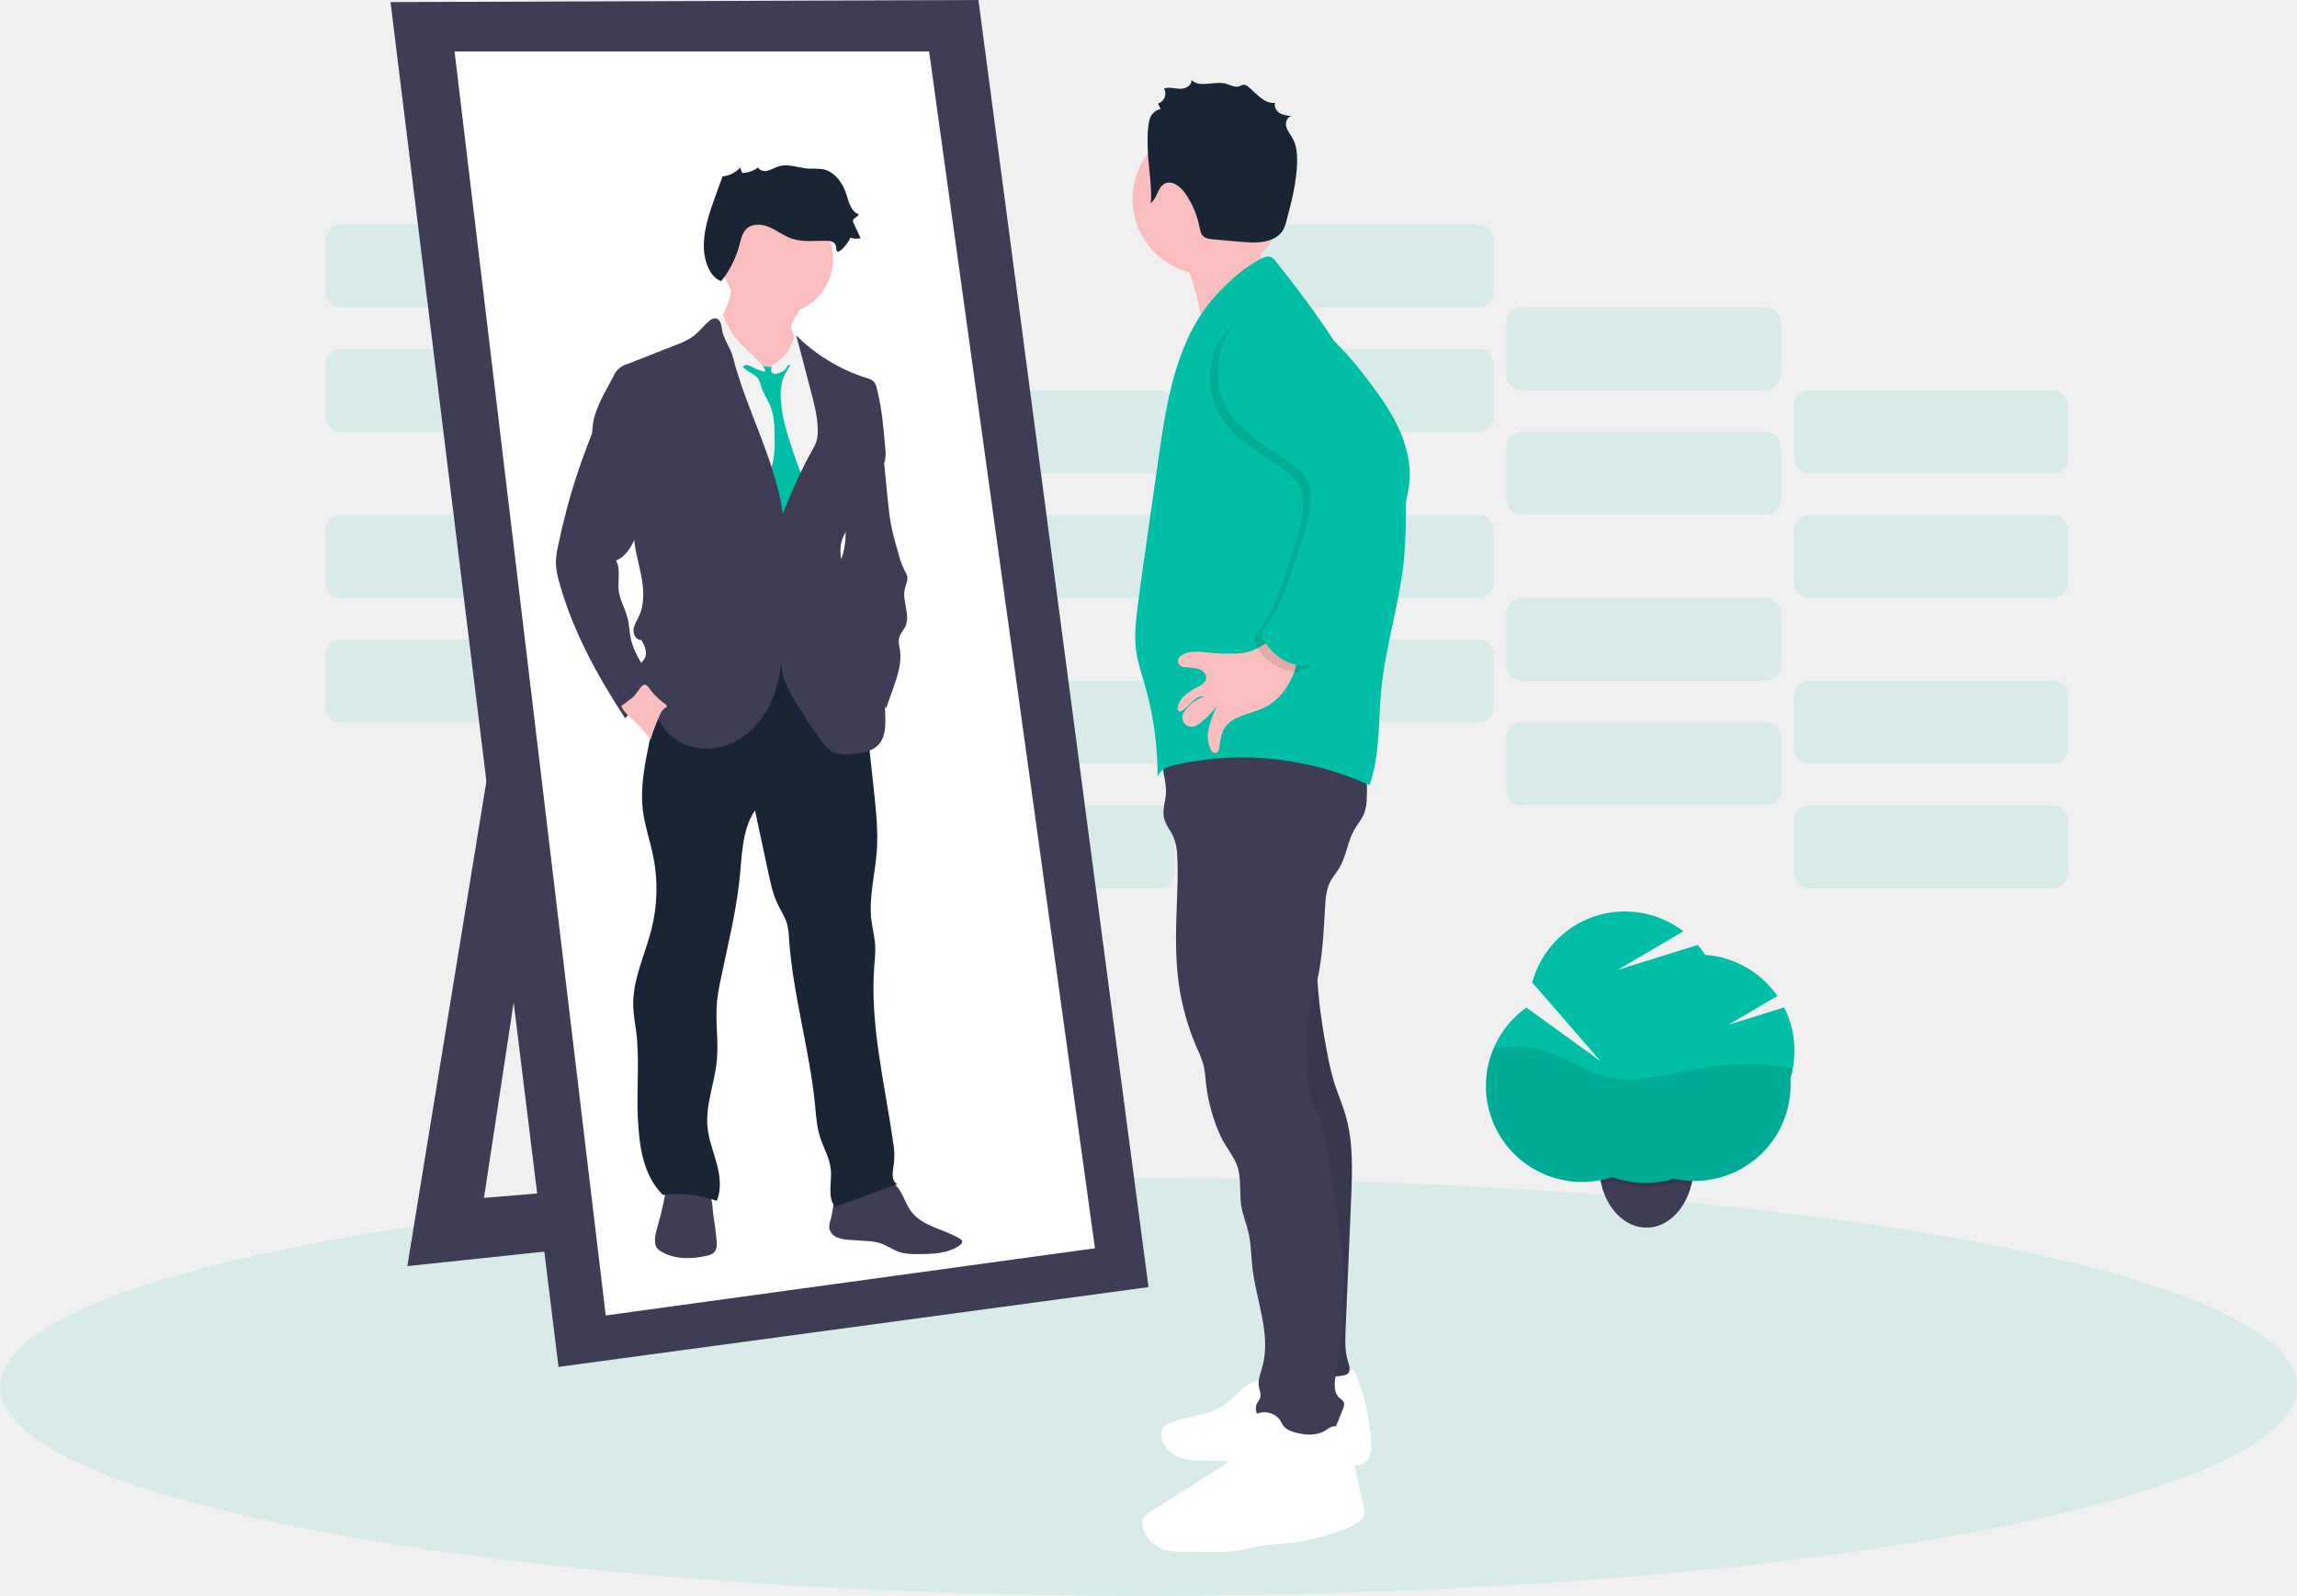
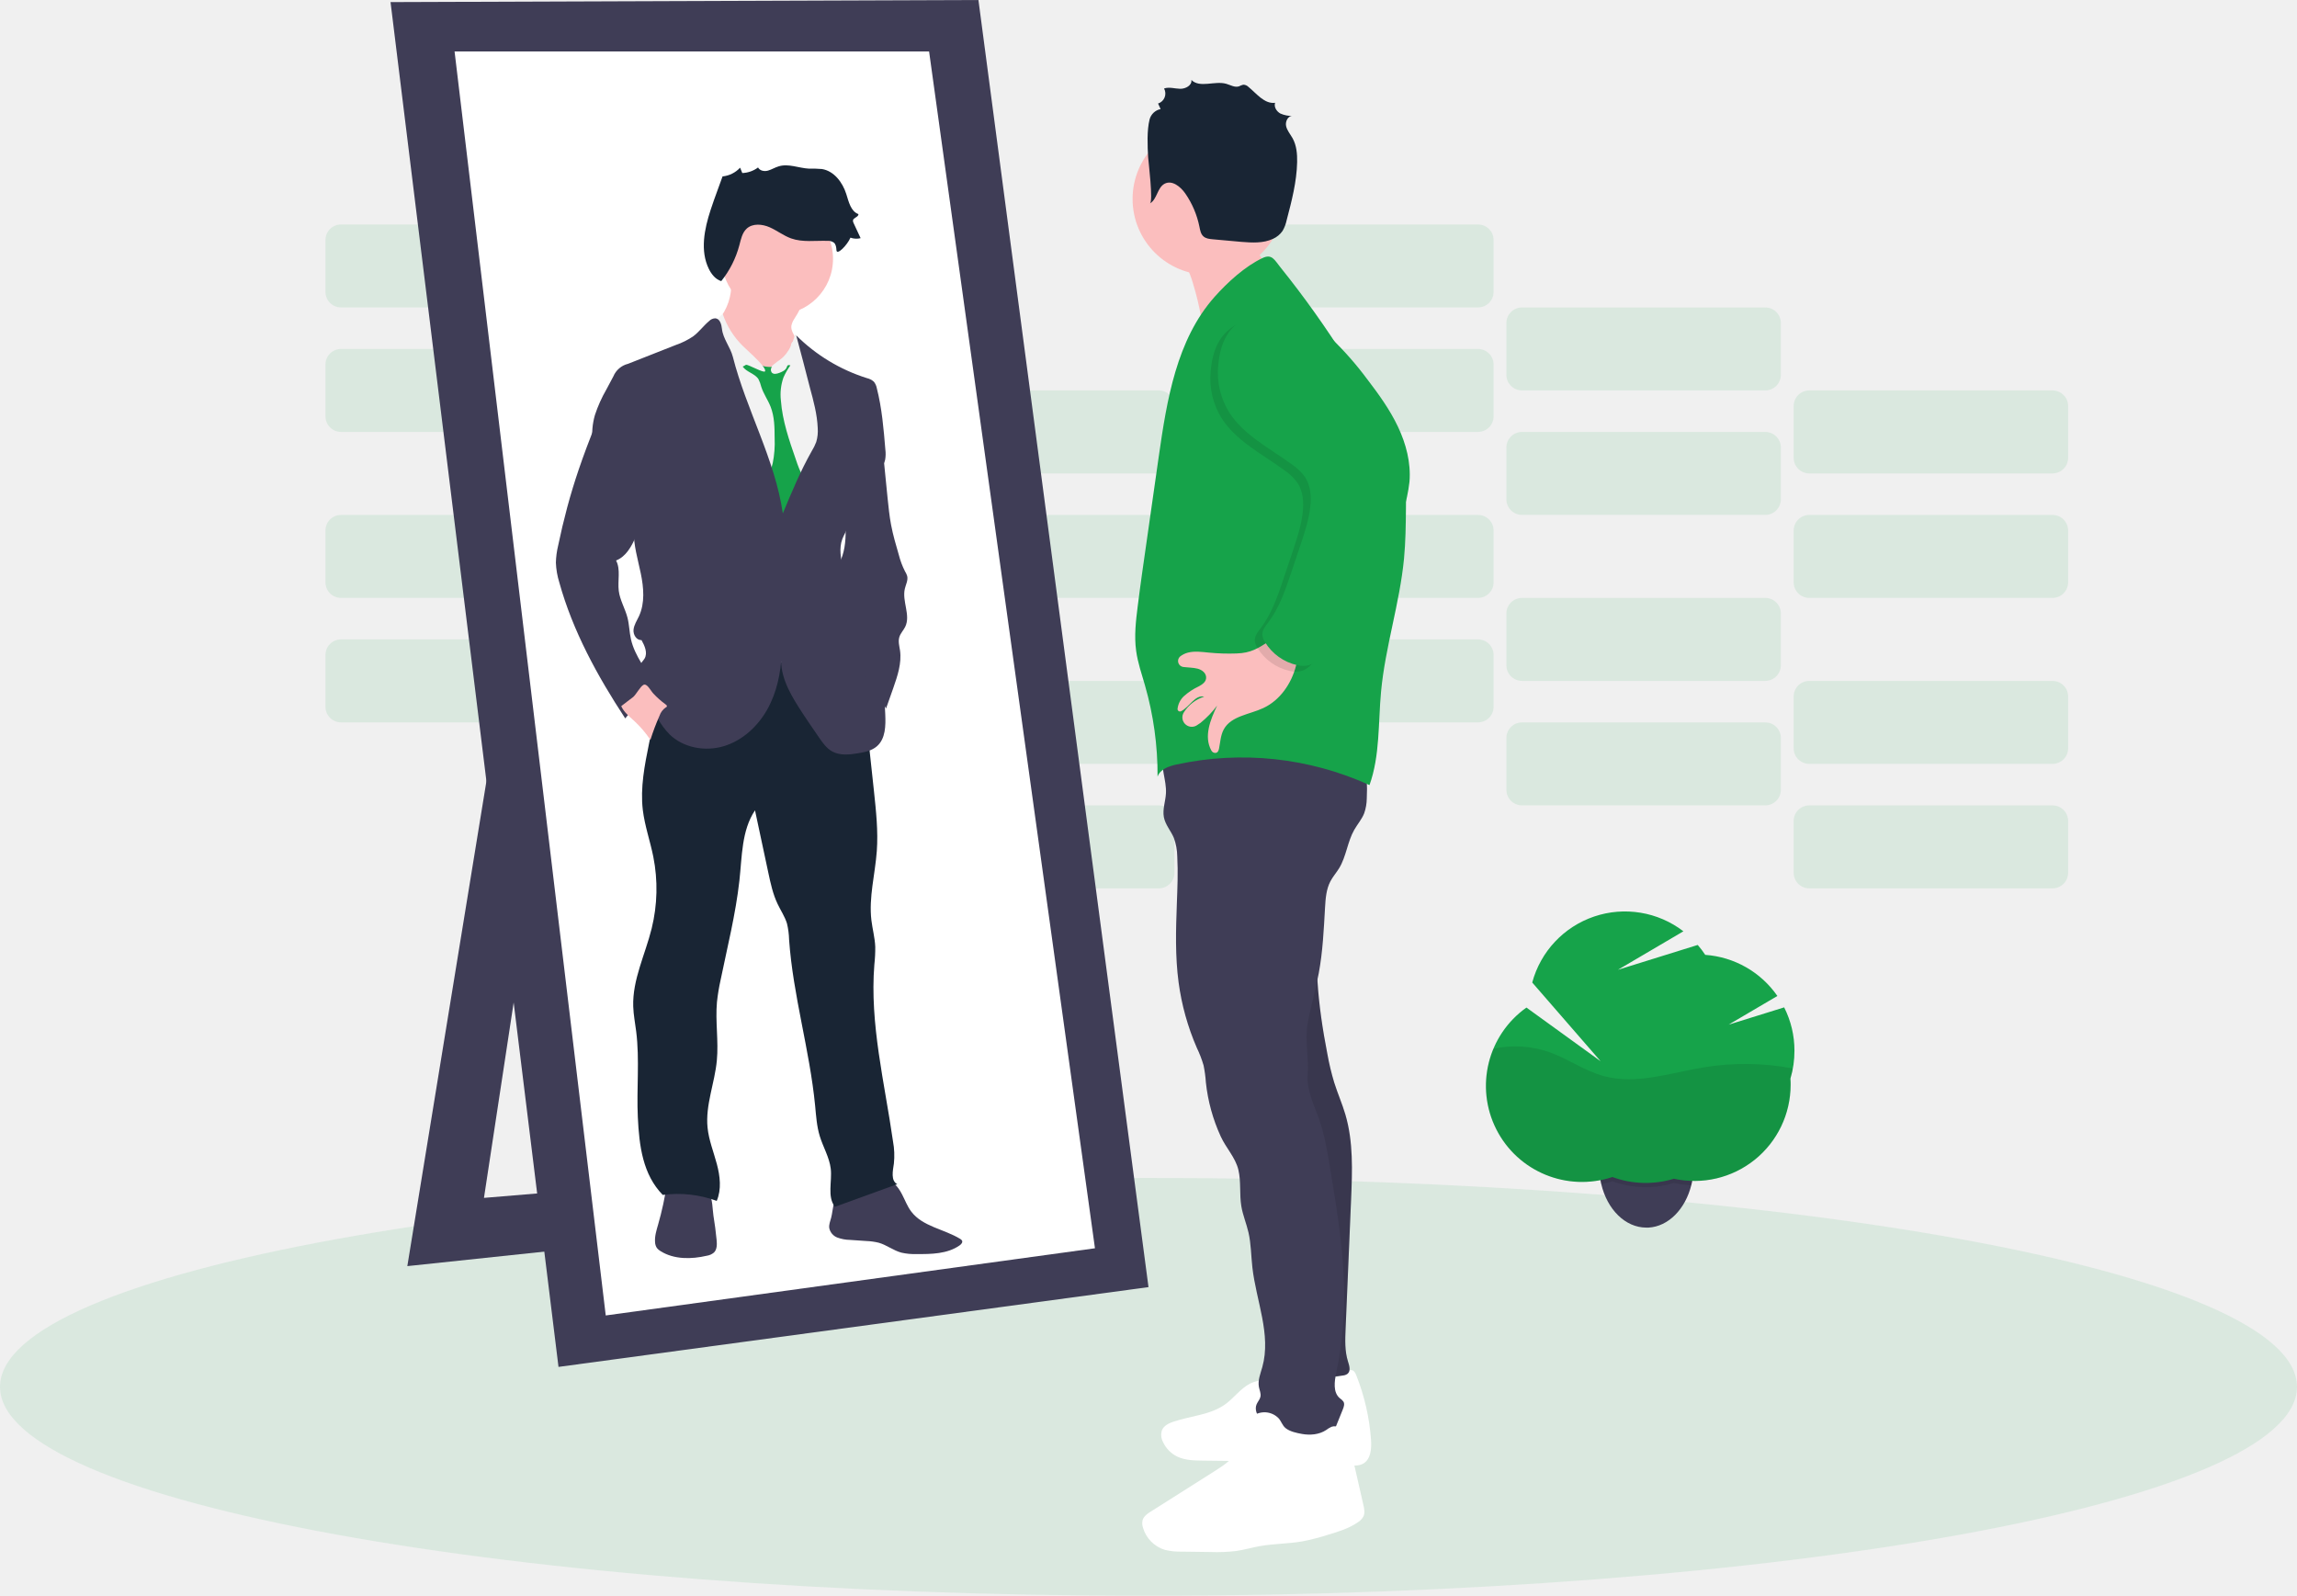
<svg xmlns="http://www.w3.org/2000/svg" data-name="Layer 1" width="1094" height="760" viewBox="0 0 1094 760">
-   <rect x="155" y="304.52" width="130.73" height="39.52" rx="7.43" fill="#00bfa6" opacity="0.1" />
-   <rect x="291.81" y="344.05" width="130.73" height="39.52" rx="7.43" fill="#00bfa6" opacity="0.1" />
-   <rect x="428.63" y="383.57" width="130.73" height="39.52" rx="7.43" fill="#00bfa6" opacity="0.1" />
-   <rect x="155" y="245.24" width="130.73" height="39.52" rx="7.43" fill="#00bfa6" opacity="0.1" />
-   <rect x="291.81" y="284.76" width="130.73" height="39.52" rx="7.43" fill="#00bfa6" opacity="0.1" />
-   <rect x="428.63" y="324.29" width="130.73" height="39.52" rx="7.43" fill="#00bfa6" opacity="0.1" />
-   <rect x="580.64" y="304.52" width="130.73" height="39.52" rx="7.43" fill="#00bfa6" opacity="0.1" />
-   <rect x="717.45" y="344.05" width="130.73" height="39.52" rx="7.43" fill="#00bfa6" opacity="0.1" />
-   <rect x="854.27" y="383.57" width="130.73" height="39.52" rx="7.43" fill="#00bfa6" opacity="0.1" />
-   <rect x="580.64" y="245.24" width="130.73" height="39.52" rx="7.43" fill="#00bfa6" opacity="0.1" />
-   <rect x="717.45" y="284.76" width="130.73" height="39.52" rx="7.43" fill="#00bfa6" opacity="0.1" />
-   <rect x="854.27" y="324.29" width="130.73" height="39.52" rx="7.43" fill="#00bfa6" opacity="0.1" />
-   <rect x="155" y="166.19" width="130.73" height="39.52" rx="7.43" fill="#00bfa6" opacity="0.1" />
-   <rect x="291.81" y="205.71" width="130.73" height="39.52" rx="7.43" fill="#00bfa6" opacity="0.1" />
-   <rect x="428.63" y="245.24" width="130.73" height="39.52" rx="7.43" fill="#00bfa6" opacity="0.1" />
-   <rect x="155" y="106.9" width="130.73" height="39.52" rx="7.43" fill="#00bfa6" opacity="0.1" />
-   <rect x="291.81" y="146.43" width="130.73" height="39.52" rx="7.43" fill="#00bfa6" opacity="0.1" />
-   <rect x="428.63" y="185.95" width="130.73" height="39.52" rx="7.43" fill="#00bfa6" opacity="0.1" />
-   <rect x="580.64" y="166.19" width="130.73" height="39.52" rx="7.43" fill="#00bfa6" opacity="0.1" />
-   <rect x="717.45" y="205.71" width="130.73" height="39.52" rx="7.43" fill="#00bfa6" opacity="0.1" />
-   <rect x="854.27" y="245.24" width="130.73" height="39.52" rx="7.43" fill="#00bfa6" opacity="0.1" />
-   <rect x="580.64" y="106.9" width="130.73" height="39.52" rx="7.43" fill="#00bfa6" opacity="0.1" />
-   <rect x="717.45" y="146.43" width="130.73" height="39.52" rx="7.43" fill="#00bfa6" opacity="0.1" />
-   <rect x="854.27" y="185.95" width="130.73" height="39.52" rx="7.43" fill="#00bfa6" opacity="0.1" />
-   <ellipse cx="547" cy="660.5" rx="547" ry="99.5" fill="#00bfa6" opacity="0.1" />
+   <rect x="155" y="304.52" width="130.73" height="39.52" rx="7.43" fill="#16a34a" opacity="0.1" />
+   <rect x="291.81" y="344.05" width="130.73" height="39.52" rx="7.43" fill="#16a34a" opacity="0.1" />
+   <rect x="428.63" y="383.57" width="130.73" height="39.52" rx="7.43" fill="#16a34a" opacity="0.1" />
+   <rect x="155" y="245.24" width="130.73" height="39.52" rx="7.43" fill="#16a34a" opacity="0.1" />
+   <rect x="291.81" y="284.76" width="130.73" height="39.52" rx="7.43" fill="#16a34a" opacity="0.1" />
+   <rect x="428.63" y="324.29" width="130.73" height="39.52" rx="7.43" fill="#16a34a" opacity="0.1" />
+   <rect x="580.64" y="304.52" width="130.73" height="39.52" rx="7.43" fill="#16a34a" opacity="0.1" />
+   <rect x="717.45" y="344.05" width="130.73" height="39.52" rx="7.43" fill="#16a34a" opacity="0.1" />
+   <rect x="854.27" y="383.57" width="130.73" height="39.52" rx="7.43" fill="#16a34a" opacity="0.1" />
+   <rect x="580.64" y="245.24" width="130.73" height="39.52" rx="7.43" fill="#16a34a" opacity="0.1" />
+   <rect x="717.45" y="284.76" width="130.73" height="39.52" rx="7.43" fill="#16a34a" opacity="0.1" />
+   <rect x="854.27" y="324.29" width="130.73" height="39.52" rx="7.43" fill="#16a34a" opacity="0.1" />
+   <rect x="155" y="166.19" width="130.73" height="39.52" rx="7.43" fill="#16a34a" opacity="0.1" />
+   <rect x="291.81" y="205.71" width="130.73" height="39.52" rx="7.43" fill="#16a34a" opacity="0.1" />
+   <rect x="428.63" y="245.24" width="130.73" height="39.52" rx="7.43" fill="#16a34a" opacity="0.1" />
+   <rect x="155" y="106.9" width="130.73" height="39.52" rx="7.43" fill="#16a34a" opacity="0.1" />
+   <rect x="291.81" y="146.43" width="130.73" height="39.52" rx="7.43" fill="#16a34a" opacity="0.1" />
+   <rect x="428.63" y="185.95" width="130.73" height="39.52" rx="7.43" fill="#16a34a" opacity="0.1" />
+   <rect x="580.64" y="166.19" width="130.73" height="39.52" rx="7.43" fill="#16a34a" opacity="0.1" />
+   <rect x="717.45" y="205.71" width="130.73" height="39.52" rx="7.43" fill="#16a34a" opacity="0.1" />
+   <rect x="854.27" y="245.24" width="130.73" height="39.52" rx="7.43" fill="#16a34a" opacity="0.1" />
+   <rect x="580.64" y="106.9" width="130.73" height="39.52" rx="7.43" fill="#16a34a" opacity="0.1" />
+   <rect x="717.45" y="146.43" width="130.73" height="39.52" rx="7.43" fill="#16a34a" opacity="0.1" />
+   <rect x="854.27" y="185.95" width="130.73" height="39.52" rx="7.43" fill="#16a34a" opacity="0.1" />
+   <ellipse cx="547" cy="660.5" rx="547" ry="99.5" fill="#16a34a" opacity="0.1" />
  <polygon points="240 321 194 603 402 581 393 557 230.5 570.5 268.5 320.5 240 321" fill="#3f3d56" />
  <polygon points="186 1 466 0 547 613 266 651 186 1" fill="#3f3d56" />
  <polygon points="216.5 24.5 442.5 24.5 521.5 594.5 288.5 626.5 216.5 24.5" fill="#fff" />
  <path d="M482.64,638.86c1.42,2.72,2.48,5.66,4.33,8.11,5.4,7.22,15.65,8.35,23.34,13.06a2.15,2.15,0,0,1,.91.88c.35.83-.43,1.7-1.18,2.22-5.83,4.09-13.48,4.18-20.61,4.13a27.49,27.49,0,0,1-7.13-.68c-3.77-1-7-3.63-10.72-4.7a28.44,28.44,0,0,0-5.89-.83l-7.81-.53a18.41,18.41,0,0,1-6.09-1.13,6.16,6.16,0,0,1-3.84-4.55c-.22-1.66.49-3.27.91-4.89,1-3.84.69-8.48,3.68-11.1a11.35,11.35,0,0,1,4.15-2,132.39,132.39,0,0,1,16.61-4.42C477.93,631.52,480.59,634.92,482.64,638.86Z" transform="translate(-53 -70)" fill="#3f3d56" />
  <path d="M394.3,660.49c.2,2.13.26,4.57-1.28,6.06a6.83,6.83,0,0,1-3.35,1.5c-7.39,1.72-15.63,1.84-22.06-2.18a6.09,6.09,0,0,1-1.74-1.49,5.43,5.43,0,0,1-.88-2.75c-.23-2.83.64-5.62,1.43-8.35a146.52,146.52,0,0,0,4.25-19.75c.08-.55,18.87,3,20.12,4.86,1.57,2.3,1.58,7.82,2,10.56Q393.74,654.69,394.3,660.49Z" transform="translate(-53 -70)" fill="#3f3d56" />
  <path d="M464.24,400.27l5,46.49c1,9.5,2.05,19.05,1.36,28.58-.8,11-3.88,22-2.58,32.9.51,4.24,1.67,8.4,1.84,12.67a69,69,0,0,1-.43,8.5c-2.26,28.21,4.89,56.2,8.89,84.21a36.54,36.54,0,0,1,.42,10.48c-.52,3.55-1.56,8.21,1.6,9.89l-29.68,10.76c-3.79-4.75-1.28-12.14-2-18.17-.66-5.43-3.64-10.27-5.23-15.5-1.44-4.7-1.74-9.65-2.21-14.53-2.59-26.57-10.54-52.45-12.4-79.08a36,36,0,0,0-1-7.63c-1-3.31-3-6.2-4.46-9.31-2.24-4.67-3.34-9.79-4.42-14.85l-6.35-29.75c-6.42,9.56-6.16,22-7.43,33.46-1.78,16-5.76,31.73-9,47.53a94.47,94.47,0,0,0-1.69,10.3c-.84,9.27.83,18.63-.06,27.89-1,10.73-5.51,21.2-4.42,31.93.6,5.94,2.88,11.56,4.42,17.32s2.3,12.08-.05,17.57a54,54,0,0,0-25.71-2.84c-9.53-9.75-11.22-23.35-11.87-37s.92-27.32-.78-40.84c-.5-4-1.28-7.9-1.41-11.89-.42-12.79,5.73-24.76,8.79-37.19a78.7,78.7,0,0,0,.77-34.15c-1.5-7.47-4.08-14.72-5-22.29-1.25-10.61.87-21.3,3-31.78,1.43-7.07,2.85-14.14,4.47-21.17,1.74-7.55,3.81-15.26,8.46-21.44,7.44-9.89,20.65-14.28,33-13.32s23.88,6.58,34.08,13.58A128.48,128.48,0,0,1,464.24,400.27Z" transform="translate(-53 -70)" fill="#192534" />
  <path d="M431.06,222.25a8.63,8.63,0,0,0-1.15,2.94c-.25,2.05,1,3.93,2,5.72a31.15,31.15,0,0,1,2.93,7.3,12,12,0,0,1,.43,4.87,11.75,11.75,0,0,1-1.3,3.5c-1.93,3.72-4.79,7.16-8.68,8.71a15.29,15.29,0,0,1-9.39.38,28.51,28.51,0,0,1-8.59-4.08,26.11,26.11,0,0,1-5.88-5.1,35.25,35.25,0,0,1-4.06-7c-2.08-4.35-4.19-9-3.81-13.77a4.6,4.6,0,0,1,.24-1.27,6.83,6.83,0,0,1,1.34-2,26.1,26.1,0,0,0,6.12-18.15l14.57,3.31c3.21.73,6.42,1.46,9.59,2.37,2.6.75,6.6,1.79,8.29,4.11S432.21,220.13,431.06,222.25Z" transform="translate(-53 -70)" fill="#fbbebe" />
  <circle cx="370.26" cy="123.29" r="26.48" fill="#fbbebe" />
  <path d="M419,246.71c1.12-2.45,3.54-4,5.75-5.54s4.45-3.51,4.88-6.18a4.43,4.43,0,0,1,.44-1.74c.85-1.28,2.87-.64,4.08.3,2.94,2.29,4.94,5.54,6.89,8.71a74.43,74.43,0,0,1,6.45,12.19c2.81,7.41,3.15,15.5,3.46,23.41.28,7.2.55,14.51-1.2,21.49-1.1,4.42-3,8.71-3.11,13.26-.33,16.53-6.07,32.33-6.47,48.86a126.75,126.75,0,0,0,.72,14.31l.94,10.73q-21.81-1.25-43.5-3.83c-.42-4.94-1.83-9.73-3.12-14.51a314.93,314.93,0,0,1-10.11-59.74c-.77-10.72-1.56-21.4-2.75-32.08-1.07-9.71-3.17-19.48-1.91-29.17a40.27,40.27,0,0,1,4.1-12.62,8.32,8.32,0,0,1,3.2-3.83A8.65,8.65,0,0,1,390,230a41.94,41.94,0,0,1,6.88-.81,4.74,4.74,0,0,1,1.68.16,5.27,5.27,0,0,1,2.29,2.22A41.52,41.52,0,0,0,419,246.71Z" transform="translate(-53 -70)" fill="#f2f2f2" />
-   <path d="M406.72,244.59c1.86,2.66,5.8,3.29,7.52,6a15.73,15.73,0,0,1,1.31,3.57c1.05,3.35,3.17,6.26,4.46,9.53,1.86,4.7,1.91,9.9,1.93,14.95a49.47,49.47,0,0,1-.92,12c-.6,2.47-1.58,4.82-2.3,7.26a35.5,35.5,0,0,0-1.34,12.8,5.24,5.24,0,0,0,.72,2.65,5.75,5.75,0,0,0,2.56,1.74c2.93,1.29,6,2.61,9.2,2.31a3.37,3.37,0,0,0,1.83-.61,4.07,4.07,0,0,0,.9-1.19l2-3.38c1.81-3.09,3.7-6.55,3-10.08a20,20,0,0,0-2.27-5.17,60.78,60.78,0,0,1-3.26-8.07c-3.19-9.17-6.42-18.47-7.14-28.15a24.74,24.74,0,0,1,1.2-10.92,31.1,31.1,0,0,1,3.52-6.09,2.61,2.61,0,0,0-2.81-.95,16.72,16.72,0,0,0-2.91,1.21c-2.94,1.24-6.2.79-9.17-.06-1.16-.34-3-1.5-4.2-1.42C410.14,242.57,406.79,244.71,406.72,244.59Z" transform="translate(-53 -70)" fill="#00bfa6" />
+   <path d="M406.72,244.59c1.86,2.66,5.8,3.29,7.52,6a15.73,15.73,0,0,1,1.31,3.57c1.05,3.35,3.17,6.26,4.46,9.53,1.86,4.7,1.91,9.9,1.93,14.95a49.47,49.47,0,0,1-.92,12c-.6,2.47-1.58,4.82-2.3,7.26a35.5,35.5,0,0,0-1.34,12.8,5.24,5.24,0,0,0,.72,2.65,5.75,5.75,0,0,0,2.56,1.74c2.93,1.29,6,2.61,9.2,2.31a3.37,3.37,0,0,0,1.83-.61,4.07,4.07,0,0,0,.9-1.19l2-3.38c1.81-3.09,3.7-6.55,3-10.08a20,20,0,0,0-2.27-5.17,60.78,60.78,0,0,1-3.26-8.07c-3.19-9.17-6.42-18.47-7.14-28.15a24.74,24.74,0,0,1,1.2-10.92,31.1,31.1,0,0,1,3.52-6.09,2.61,2.61,0,0,0-2.81-.95,16.72,16.72,0,0,0-2.91,1.21c-2.94,1.24-6.2.79-9.17-.06-1.16-.34-3-1.5-4.2-1.42C410.14,242.57,406.79,244.71,406.72,244.59Z" transform="translate(-53 -70)" fill="#16a34a" />
  <path d="M430.13,244.48c-.6-.48-1.53-.92-2.06-.36a2.32,2.32,0,0,0-.38.81c-.52,1.4-2.05,2.09-3.44,2.63s-2.89.84-3.73-.19a2.26,2.26,0,0,1,.13-2.67,8.16,8.16,0,0,1,2.19-1.85,21.38,21.38,0,0,0,8.72-13.72,6.52,6.52,0,0,1,2.39,4.13c.33,1.59.37,3.23.7,4.82.49,2.28,1.58,4.41,1.83,6.72.13,1.23,0,2.47,0,3.7a22.71,22.71,0,0,0,.42,3.58C434.56,249.6,432.91,246.69,430.13,244.48Z" transform="translate(-53 -70)" fill="#f2f2f2" />
  <path d="M409.89,237.69c-1-.95-2-1.85-3-2.82a38.9,38.9,0,0,1-9.67-15.35c-1.28,1-2.69,2.32-2.72,4a6.13,6.13,0,0,0,1.32,3.25,50.68,50.68,0,0,1,7.33,19.61,5.84,5.84,0,0,1,5.05-2.69c1.58,0,8.67,4.2,9.18,3.14C418.13,245.17,411.09,238.82,409.89,237.69Z" transform="translate(-53 -70)" fill="#f2f2f2" />
  <path d="M432.22,229.73a83,83,0,0,0,33.58,20.33,7.54,7.54,0,0,1,3.39,1.72,6.93,6.93,0,0,1,1.41,3.1c2.44,9.54,3.26,19.41,4.07,29.22a16.28,16.28,0,0,1-.1,4.88c-.59,2.62-2.45,4.74-4.28,6.71-5.74,6.15-12.29,12.58-13.26,20.94a33.45,33.45,0,0,1-.57,4.8c-.5,1.86-1.61,3.5-2.29,5.31-3.34,8.91,4.21,19.7-.39,28A50.54,50.54,0,0,1,458.84,370a19.86,19.86,0,0,0,1.37,5.88c1.37,2.86,4.19,4.68,6.41,7,6.77,6.94,7.6,17.56,8,27.25.25,5.46.17,11.73-4,15.31-2.41,2.09-5.7,2.77-8.85,3.29-4.19.7-8.75,1.2-12.46-.87-2.66-1.48-4.47-4.07-6.2-6.57-3.28-4.77-6.57-9.53-9.68-14.42-4.92-7.71-9.56-16.52-8.14-25.56-.4,9.25-2.35,18.57-6.89,26.63s-11.85,14.79-20.72,17.45-19.24.78-25.85-5.7a34.94,34.94,0,0,1-5.51-7.43,72.52,72.52,0,0,1-8.14-20.71c-.43-1.89-.75-4,.2-5.69.45-.8,1.14-1.43,1.61-2.22,1.58-2.69.06-6.08-1.47-8.82-2.33.22-4-2.52-3.79-4.86s1.61-4.37,2.6-6.5c2.9-6.28,2.26-13.59.86-20.36s-3.49-13.5-3.33-20.41c.17-7.31-5.09-13.89-9.1-20-2.24-3.44-4.85-6.64-6.8-10.25a33.07,33.07,0,0,1-2.62-24.76,64.89,64.89,0,0,1,5.48-12.22l3.3-6.19a10.21,10.21,0,0,1,7-6l22.83-9a34.35,34.35,0,0,0,8.24-4.12c2.79-2.1,4.87-5,7.53-7.24a4.22,4.22,0,0,1,3-1.31c2.14.19,2.9,2.89,3.12,5,.5,4.72,4,8.72,5.19,13.31,6.44,25.35,20.07,48.73,23.81,74.61,4.2-10.09,8.4-20.2,13.78-29.7a24.66,24.66,0,0,0,2.13-4.31,18.4,18.4,0,0,0,.71-6.69c-.27-6.51-2-12.87-3.71-19.16C436.53,246.1,434.53,238.21,432.22,229.73Z" transform="translate(-53 -70)" fill="#3f3d56" />
  <path d="M475.73,307.19c.44,4.26.87,8.53,1.66,12.74.92,4.87,2.32,9.63,3.71,14.39a37.45,37.45,0,0,0,2.9,7.73,9.94,9.94,0,0,1,1.07,2.29c.49,2-.63,4-1.11,6-1.44,6,2.88,12.67.16,18.2-.82,1.68-2.25,3.07-2.79,4.87-.63,2.07,0,4.28.33,6.42.85,6-1.2,12.1-3.22,17.87L475,407.44c-3.14-5.84-6.31-11.74-10.65-16.75-1.55-1.8-3.24-3.47-4.67-5.37a37.66,37.66,0,0,1-5-9.74,84.43,84.43,0,0,1-5.17-25.72,17.59,17.59,0,0,1,.85-7.4,39.36,39.36,0,0,1,2.22-4c2.68-4.83,3.23-10.55,3.18-16.07s-.64-11.06,0-16.55a37.86,37.86,0,0,1,4-13.13,18.63,18.63,0,0,1,5.43-6.77,9.78,9.78,0,0,1,6-1.95c3.27.19,2.52,3,2.8,5.71Z" transform="translate(-53 -70)" fill="#3f3d56" />
  <path d="M328.64,293.58q-3.06,9-5.52,18.16-2.4,9-4.29,18.1a38.76,38.76,0,0,0-1.08,8.14,36.42,36.42,0,0,0,1.63,9.41c6.44,23.21,18.18,44.62,31.4,64.75A58.28,58.28,0,0,1,364.08,400a2.85,2.85,0,0,0,1-1,2.71,2.71,0,0,0-.32-2.34c-3.65-7.48-9.43-14.07-11.25-22.2-.76-3.38-.79-6.9-1.65-10.26-1.11-4.35-3.59-8.33-4.16-12.79-.61-4.86,1-10.16-1.28-14.47,4.65-1.81,7.34-6.6,9.31-11.19a61.29,61.29,0,0,0,4.48-14.71,44.26,44.26,0,0,0-5.41-28.15,45,45,0,0,0-9.05-11.36c-1.19-1.07-4-4.14-5.73-4.11-2.31.05-3.05,3.79-3.71,5.47C333.64,279.75,331,286.62,328.64,293.58Z" transform="translate(-53 -70)" fill="#3f3d56" />
  <path d="M370.06,405.51c.3.22.64.52.56.88s-.37.45-.63.6a7.76,7.76,0,0,0-2.88,3.9,108.85,108.85,0,0,0-4.34,11.49,50.37,50.37,0,0,0-7.84-9.15c-2.28-2.1-4.83-4.09-6.05-6.93,0-.08,5.24-3.95,5.72-4.37,1.47-1.31,3.32-4.94,4.84-5.74,1.72-.9,3.36,2.63,4.67,4.05A39.72,39.72,0,0,0,370.06,405.51Z" transform="translate(-53 -70)" fill="#fbbebe" />
  <path d="M451.38,189.15c-.07-1.31-.24-2.76-1.24-3.61a4.73,4.73,0,0,0-3-.83c-5.83-.19-11.86.79-17.36-1.17-3.62-1.29-6.71-3.77-10.24-5.31s-8.05-1.95-10.9.64c-2.16,2-2.75,5.07-3.5,7.9a46.32,46.32,0,0,1-8.63,17.12c-2.71-.84-4.65-3.26-5.9-5.8-4.25-8.66-2.16-19,.86-28.18,1-3.08,2.11-6.13,3.22-9.17l2.44-6.72a13.12,13.12,0,0,0,8.36-4.16l1.05,2.55a13.3,13.3,0,0,0,7.5-2.65c.84,1.58,3,2,4.75,1.49s3.26-1.49,5-2c4.65-1.5,9.61.81,14.49,1.07a58,58,0,0,1,6.19.18c5.76.93,9.83,6.35,11.59,11.91,1.17,3.7,2.14,8.25,5.79,9.56.08,1.4-2.4,1.67-2.61,3a2.3,2.3,0,0,0,.3,1.27l3.35,7.19a8.32,8.32,0,0,1-4.84-.24C456.54,186.74,451.53,191.86,451.38,189.15Z" transform="translate(-53 -70)" fill="#192534" />
  <path d="M621.14,204.8a131.36,131.36,0,0,1,4,16.73c.72,4.24,1.14,8.95-1.29,12.49,9.26-13.93,18.93-28.28,33-37.27A30.13,30.13,0,0,1,649,173.51c.08-.84-11.55,3.55-12.44,4.05-4.08,2.27-7.82,5.09-11.8,7.52-2.06,1.25-10.64,4.21-10.72,6,0,1.15,3.41,4.67,4.05,5.88A45.67,45.67,0,0,1,621.14,204.8Z" transform="translate(-53 -70)" fill="#fbbebe" />
  <path d="M664.17,730.18a15.5,15.5,0,0,0-15.84-1.2c-4.53,2.34-7.58,6.77-11.7,9.77-7.08,5.14-16.43,5.55-24.72,8.33-2.2.74-4.54,1.84-5.47,4a7.1,7.1,0,0,0,.41,5.57,14.42,14.42,0,0,0,6.86,7.07c3.72,1.78,8,1.86,12.12,1.91l35.8.42c11,.13,22.07.26,33,1.63,2.55.32,5.31.67,7.56-.58,3.66-2,4.08-7.06,3.8-11.23a103.07,103.07,0,0,0-7-30.8c-.43-1.09-1-2.33-2.21-2.53a3.6,3.6,0,0,0-2.38.76c-10.1,6-22.89,9.39-33.63,4.59" transform="translate(-53 -70)" fill="#fff" />
  <path d="M682.09,501.78c-4,23.23-1.39,47.1,3.11,70.23a122.46,122.46,0,0,0,3.27,13.64c1.61,5.1,3.78,10,5.29,15.13,3.84,13,3.3,26.9,2.73,40.47L693.87,703c-.22,5.18-.42,10.48,1.14,15.42.63,2,1.4,4.5-.19,5.85a4.46,4.46,0,0,1-2.11.81,32.66,32.66,0,0,1-21-3.15L671,659.55c-.22-19.23-.45-38.54-3.41-57.53-2.35-15.1-6.43-30-6.7-45.28-.28-16,3.64-31.79,7.64-47.3.86-3.32,4-5.75,6.58-8a8.09,8.09,0,0,1,3.2-1.94C679.51,499.17,681.35,500.77,682.09,501.78Z" transform="translate(-53 -70)" fill="#3f3d56" />
  <path d="M682.09,501.78c-4,23.23-1.39,47.1,3.11,70.23a122.46,122.46,0,0,0,3.27,13.64c1.61,5.1,3.78,10,5.29,15.13,3.84,13,3.3,26.9,2.73,40.47L693.87,703c-.22,5.18-.42,10.48,1.14,15.42.63,2,1.4,4.5-.19,5.85a4.46,4.46,0,0,1-2.11.81,32.66,32.66,0,0,1-21-3.15L671,659.55c-.22-19.23-.45-38.54-3.41-57.53-2.35-15.1-6.43-30-6.7-45.28-.28-16,3.64-31.79,7.64-47.3.86-3.32,4-5.75,6.58-8a8.09,8.09,0,0,1,3.2-1.94C679.51,499.17,681.35,500.77,682.09,501.78Z" transform="translate(-53 -70)" opacity="0.1" />
  <path d="M607,429.18c-1.48,6.09,1.66,12.4,1.31,18.66-.2,3.79-1.69,7.57-1,11.29s3.35,6.52,4.77,9.93a26.94,26.94,0,0,1,1.62,8.88c.41,7.48.08,15-.2,22.45-.47,12.5-.82,25.07.83,37.46A117.19,117.19,0,0,0,623,569a54,54,0,0,1,3.23,8.39,59.88,59.88,0,0,1,1.1,8.14,82.7,82.7,0,0,0,7.07,25.71c2.55,5.57,7,10,8.41,15.91,1.34,5.66.44,11.63,1.41,17.36.71,4.25,2.44,8.27,3.4,12.47,1.25,5.43,1.22,11.06,1.85,16.6,1.8,16,9.07,32,4.73,47.52-.87,3.12-2.22,6.29-1.61,9.47.3,1.56,1.06,3.1.72,4.65-.28,1.32-1.3,2.34-1.82,3.59-1,2.34.06,5.12,1.84,6.93a19.69,19.69,0,0,0,6.5,3.84c7.37,3.15,15,6.35,23,6.28a6.18,6.18,0,0,0,2.83-.52c1.44-.75,2.15-2.38,2.76-3.88l4.1-10.14c.5-1.23,1-2.67.31-3.81a7.1,7.1,0,0,0-1.72-1.6c-3.31-2.79-2.56-8-1.68-12.19a177.87,177.87,0,0,0,3.72-32.7c.44-21.92-3.17-43.71-6.77-65.34-1.25-7.51-2.51-15.07-5-22.27s-6.16-14.13-5.56-21.61c.64-8.08-1.46-16.55,0-24.52s3.77-15.77,5.26-23.73c1.93-10.33,2.41-20.86,3-31.34.25-4.28.57-8.7,2.57-12.5,1.17-2.22,2.87-4.12,4.18-6.27,3.38-5.59,3.92-12.52,7.15-18.2,1.53-2.69,3.64-5.06,4.76-7.94a22.19,22.19,0,0,0,1.22-7.06,84,84,0,0,0-1-18.05,117.45,117.45,0,0,0-55-12.76c-7.31.12-14.7.86-21.56,3.39C619.86,425.25,613.9,428.66,607,429.18Z" transform="translate(-53 -70)" fill="#3f3d56" />
  <path d="M648,746c-2.94,3.66-2.74,8.89-4.62,13.2-2.28,5.23-7.36,8.58-12.18,11.63l-30,19c-1.64,1-3.4,2.23-4,4.09a6.56,6.56,0,0,0,.15,3.59,15.58,15.58,0,0,0,10.48,10.64,31,31,0,0,0,8.11.83l13.49.18a79,79,0,0,0,12.31-.48c3.74-.54,7.38-1.61,11.1-2.29,6.77-1.23,13.73-1.12,20.51-2.31a108.46,108.46,0,0,0,12.28-3.17c4.9-1.47,9.89-3,14.09-5.91a7.31,7.31,0,0,0,2.71-2.92c.71-1.65.32-3.54-.08-5.29l-6.44-28.3a16.87,16.87,0,0,0-2.52-6.61c-1.43-1.9-4-3.16-6.23-2.35a13.21,13.21,0,0,0-2.59,1.56c-3.3,2.17-7.53,2.53-11.43,1.85-2.52-.45-5.85-1.14-7.88-2.81-1.54-1.27-2-3.24-3.31-4.68A9.39,9.39,0,0,0,648,746Z" transform="translate(-53 -70)" fill="#fff" />
  <circle cx="575.55" cy="94.77" r="36.13" fill="#fbbebe" />
  <path d="M600.68,166.89c3.46-1.94,3.46-7.53,7-9.39s7.56,1.37,9.83,4.63A42.59,42.59,0,0,1,624.26,178c.32,1.62.62,3.39,1.84,4.52s2.82,1.27,4.38,1.43q6.85.68,13.72,1.24c5.1.41,10.48.74,15.11-1.45a11,11,0,0,0,4.54-3.76,16.92,16.92,0,0,0,1.94-5.08c2.39-9.09,4.8-18.29,5-27.69.08-3.88-.26-7.9-2.13-11.3-1.09-2-2.69-3.74-3.14-5.94s1-5,3.28-4.76a13.46,13.46,0,0,1-6-1.14c-1.81-1-3.15-3.15-2.51-5.11-5.08.65-8.78-4.37-12.74-7.62a3.45,3.45,0,0,0-2.42-1,8.73,8.73,0,0,0-2,.77c-2,.7-4.09-.63-6.14-1.21-5.5-1.54-12.49,2.18-16.57-1.82.39,2.55-2.74,4.26-5.32,4.21s-5.24-1-7.68-.14a5,5,0,0,1-2.86,7.16l1.21,2.64a6.82,6.82,0,0,0-5.25,4.92c-1.33,5.25-1,12.71-.68,18.11C600,147.35,602.31,166,600.68,166.89Z" transform="translate(-53 -70)" fill="#192534" />
-   <path d="M631.51,211.34c-18.15,20.41-22.77,49.14-26.64,76.19l-5.7,39.94c-1.48,10.36-3,20.72-4.29,31.11-.9,7.11-1.74,14.33-.76,21.43.77,5.6,2.64,11,4.2,16.39a154.56,154.56,0,0,1,6,43.49c1.21-3.56,5.4-5,9.08-5.8a146.82,146.82,0,0,1,91.86,9.81c5.05-14.15,4.1-29.63,5.51-44.59,2-21.33,8.89-42,10.93-63.29.75-7.93.84-15.9.92-23.87.06-5.85.12-11.76-1.1-17.49-1.36-6.34-4.23-12.25-7.2-18A469.1,469.1,0,0,0,687,230.24q-7.54-11.28-15.73-22.11-4.15-5.49-8.47-10.86c-2.79-3.47-4-6.48-8.43-4.4C646,196.79,637.6,204.49,631.51,211.34Z" transform="translate(-53 -70)" fill="#00bfa6" />
+   <path d="M631.51,211.34c-18.15,20.41-22.77,49.14-26.64,76.19l-5.7,39.94c-1.48,10.36-3,20.72-4.29,31.11-.9,7.11-1.74,14.33-.76,21.43.77,5.6,2.64,11,4.2,16.39a154.56,154.56,0,0,1,6,43.49c1.21-3.56,5.4-5,9.08-5.8a146.82,146.82,0,0,1,91.86,9.81c5.05-14.15,4.1-29.63,5.51-44.59,2-21.33,8.89-42,10.93-63.29.75-7.93.84-15.9.92-23.87.06-5.85.12-11.76-1.1-17.49-1.36-6.34-4.23-12.25-7.2-18A469.1,469.1,0,0,0,687,230.24q-7.54-11.28-15.73-22.11-4.15-5.49-8.47-10.86c-2.79-3.47-4-6.48-8.43-4.4C646,196.79,637.6,204.49,631.51,211.34Z" transform="translate(-53 -70)" fill="#16a34a" />
  <path d="M641.91,381.22a98,98,0,0,1-13.27-.42c-3.27-.32-6.61-.8-9.8,0a10.2,10.2,0,0,0-3.81,1.87,2.87,2.87,0,0,0,1.63,5l3.42.3c2.17.19,4.43.41,6.12,2a3.82,3.82,0,0,1,1.24,2.41c.21,2.33-1.81,3.6-3.62,4.57a28.69,28.69,0,0,0-7.06,4.7,9.78,9.78,0,0,0-2.93,6,1.16,1.16,0,0,0,1.7,1.07c4-2,6.61-7.93,11-6.94a17.82,17.82,0,0,0-9.66,7.43,4.48,4.48,0,0,0,6,6.33,19.78,19.78,0,0,0,1.88-1.25,46.21,46.21,0,0,0,7.93-8.24c-3.2,6.75-6.44,14.65-2.76,21.36a2.13,2.13,0,0,0,2,1.18c1.16-.12,1.5-1.21,1.69-2.17.6-3.09.75-6.35,2.27-9.1,3.52-6.38,12.2-7,18.81-10.11,7.93-3.68,13.36-11.6,15.55-20.06a15.42,15.42,0,0,0,.39-7.62c-1.47-5.69-8.49-7-13-4.25C652.1,378.79,648.89,381,641.91,381.22Z" transform="translate(-53 -70)" fill="#fbbebe" />
  <path d="M634.89,269.29c7,10.81,19.15,16.9,29.57,24.49A24.79,24.79,0,0,1,671,300c2.63,4.06,3,9.22,2.46,14-.68,6.31-2.71,12.38-4.72,18.4l-4.37,13.05c-2.77,8.28-5.63,16.73-10.9,23.69-1.35,1.77-2.92,3.66-2.86,5.88a7.6,7.6,0,0,0,1.28,3.58,24.08,24.08,0,0,0,15.29,10.92,11.66,11.66,0,0,0,5.75,0c2.7-.8,4.73-3,6.61-5.08,9-9.93,18-20,24.5-31.65,6.35-11.37,10.15-24,13.65-36.51a76.86,76.86,0,0,0,3-14.13c.74-9-1.62-18-5.48-26.13s-9.17-15.49-14.64-22.64a157.58,157.58,0,0,0-17.15-19.68c-10.88-10.17-24.19-16.15-38.75-10.38-10.28,4.08-14.13,12.59-15.05,23.49A35.74,35.74,0,0,0,634.89,269.29Z" transform="translate(-53 -70)" opacity="0.1" />
-   <path d="M638.53,266.55c7,10.81,19.16,16.9,29.57,24.49a24.87,24.87,0,0,1,6.51,6.26c2.63,4.06,3,9.21,2.46,14-.69,6.31-2.71,12.38-4.73,18.4l-4.37,13c-2.77,8.28-5.63,16.72-10.9,23.69-1.34,1.77-2.91,3.65-2.85,5.88a7.42,7.42,0,0,0,1.28,3.57,24.07,24.07,0,0,0,15.28,10.93,11.7,11.7,0,0,0,5.76,0c2.7-.79,4.72-3,6.61-5.07,9-9.94,18-20,24.5-31.65,6.35-11.37,10.15-24,13.65-36.52a76.08,76.08,0,0,0,3-14.12c.74-9-1.62-18-5.47-26.14s-9.17-15.49-14.64-22.64A157.65,157.65,0,0,0,687,231.06c-10.87-10.16-24.18-16.15-38.74-10.37-10.29,4.08-14.13,12.58-15.06,23.49A35.77,35.77,0,0,0,638.53,266.55Z" transform="translate(-53 -70)" fill="#00bfa6" />
+   <path d="M638.53,266.55c7,10.81,19.16,16.9,29.57,24.49a24.87,24.87,0,0,1,6.51,6.26c2.63,4.06,3,9.21,2.46,14-.69,6.31-2.71,12.38-4.73,18.4l-4.37,13c-2.77,8.28-5.63,16.72-10.9,23.69-1.34,1.77-2.91,3.65-2.85,5.88a7.42,7.42,0,0,0,1.28,3.57,24.07,24.07,0,0,0,15.28,10.93,11.7,11.7,0,0,0,5.76,0c2.7-.79,4.72-3,6.61-5.07,9-9.94,18-20,24.5-31.65,6.35-11.37,10.15-24,13.65-36.52a76.08,76.08,0,0,0,3-14.12c.74-9-1.62-18-5.47-26.14s-9.17-15.49-14.64-22.64A157.65,157.65,0,0,0,687,231.06c-10.87-10.16-24.18-16.15-38.74-10.37-10.29,4.08-14.13,12.58-15.06,23.49A35.77,35.77,0,0,0,638.53,266.55Z" transform="translate(-53 -70)" fill="#16a34a" />
  <path d="M859.65,625.24a37,37,0,0,1-.8,7.76c-.1.48-.21,1-.32,1.41-2.84,11.39-10.85,19.72-20.41,20.25-.32,0-.64,0-1,0-10.11,0-18.66-8.72-21.48-20.73-.08-.32-.15-.64-.22-1a37,37,0,0,1-.8-7.76c0-16.27,10.07-29.45,22.5-29.45S859.65,609,859.65,625.24Z" transform="translate(-53 -70)" fill="#3f3d56" />
  <path d="M859.65,625.24a37,37,0,0,1-.8,7.76c-.1.48-.21,1-.32,1.41-.34,0-.67,0-1,0a45.76,45.76,0,0,1-7.36-1,44.92,44.92,0,0,1-6.56,1.5,45.87,45.87,0,0,1-5.14.48l-1.74,0a46.41,46.41,0,0,1-6.16-.41,45.17,45.17,0,0,1-9.67-2.4,45.56,45.56,0,0,1-5.22,1.4c-.08-.32-.15-.64-.22-1a37,37,0,0,1-.8-7.76c0-16.27,10.07-29.45,22.5-29.45S859.65,609,859.65,625.24Z" transform="translate(-53 -70)" opacity="0.1" />
-   <path d="M907.65,570.38a45.54,45.54,0,0,0-4.9-20.61L876.29,558l23.23-13.66a45.73,45.73,0,0,0-34.36-19.58,45.65,45.65,0,0,0-3.57-4.72l-38,11.83,31.17-18.33a45.73,45.73,0,0,0-72,24.39l32.55,37.47L780,549.86a45.74,45.74,0,0,0,40.93,80.7,45.92,45.92,0,0,0,29.28.81,45.78,45.78,0,0,0,55.62-44.66c0-1,0-2-.1-3A45.63,45.63,0,0,0,907.65,570.38Z" transform="translate(-53 -70)" fill="#00bfa6" />
+   <path d="M907.65,570.38a45.54,45.54,0,0,0-4.9-20.61L876.29,558l23.23-13.66a45.73,45.73,0,0,0-34.36-19.58,45.65,45.65,0,0,0-3.57-4.72l-38,11.83,31.17-18.33a45.73,45.73,0,0,0-72,24.39l32.55,37.47L780,549.86a45.74,45.74,0,0,0,40.93,80.7,45.92,45.92,0,0,0,29.28.81,45.78,45.78,0,0,0,55.62-44.66c0-1,0-2-.1-3A45.63,45.63,0,0,0,907.65,570.38Z" transform="translate(-53 -70)" fill="#16a34a" />
  <path d="M906.86,578.86a121.9,121.9,0,0,0-42.34-.54c-15.89,2.63-32.13,8.41-47.67,4.19-9.12-2.48-17-8.22-25.91-11.41a49.18,49.18,0,0,0-26.75-1.6,45.76,45.76,0,0,0,56.69,61.06,45.92,45.92,0,0,0,29.28.81,45.78,45.78,0,0,0,55.62-44.66c0-1,0-2-.1-3A45.19,45.19,0,0,0,906.86,578.86Z" transform="translate(-53 -70)" opacity="0.1" />
</svg>
